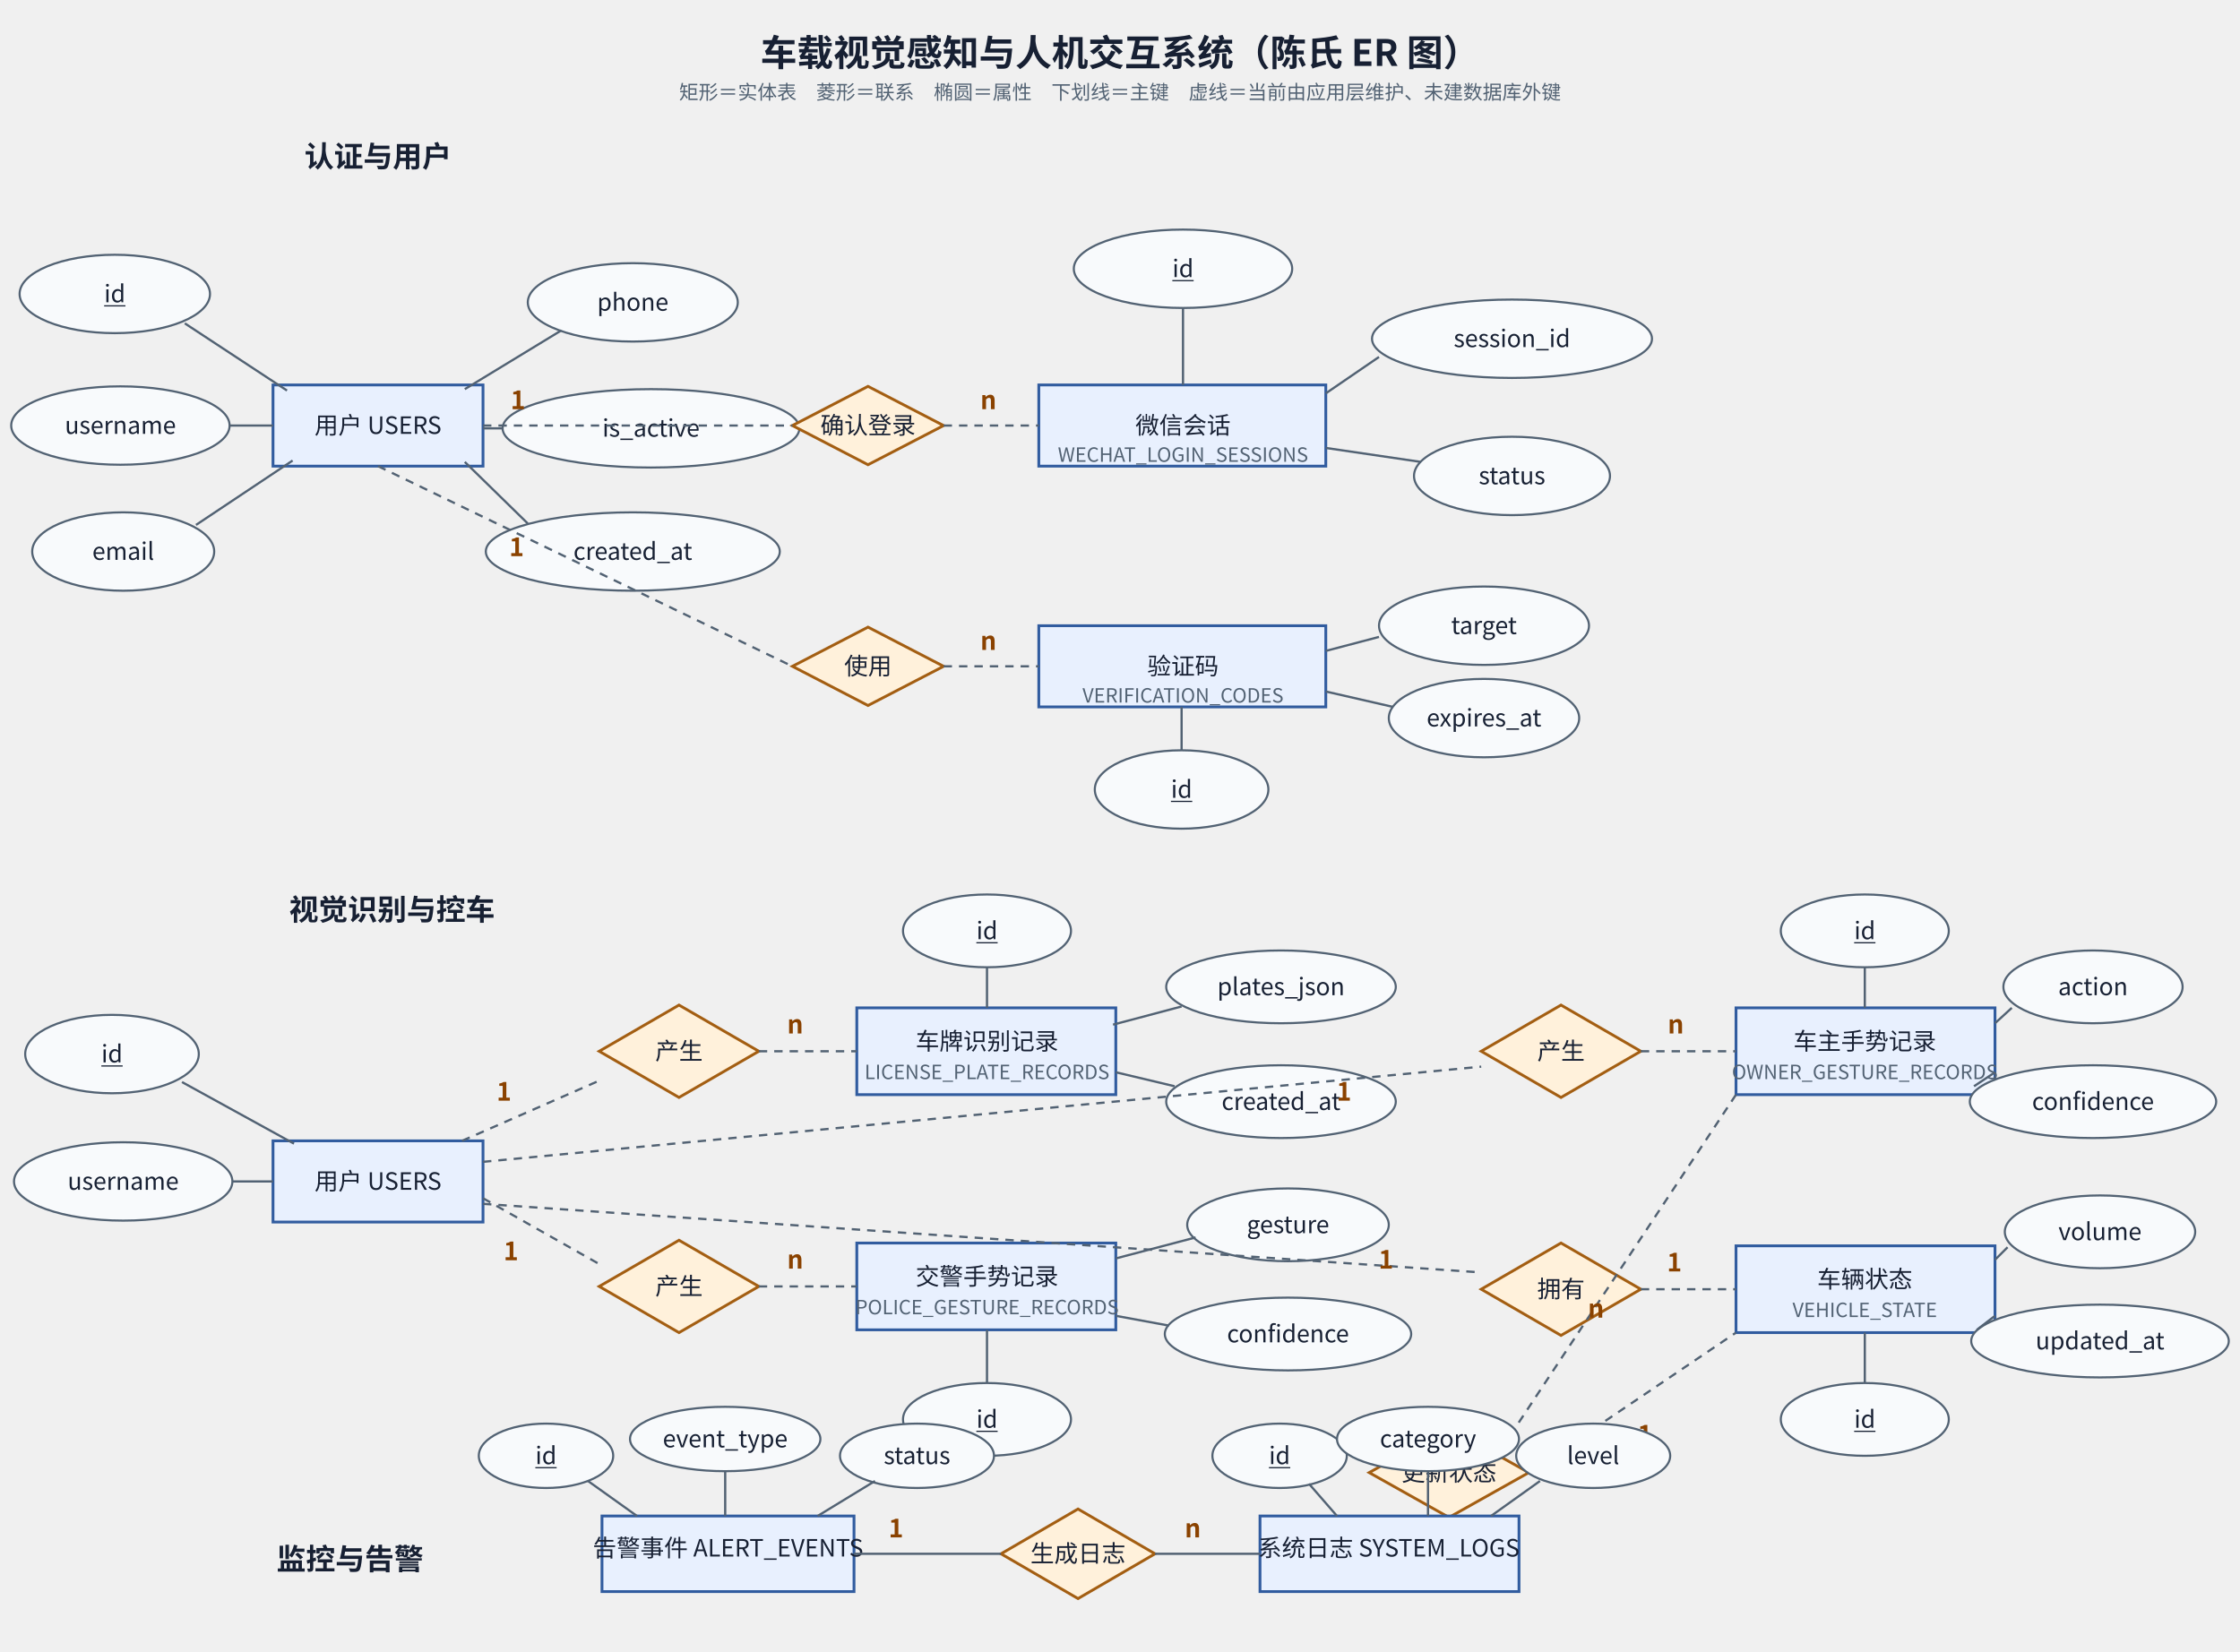
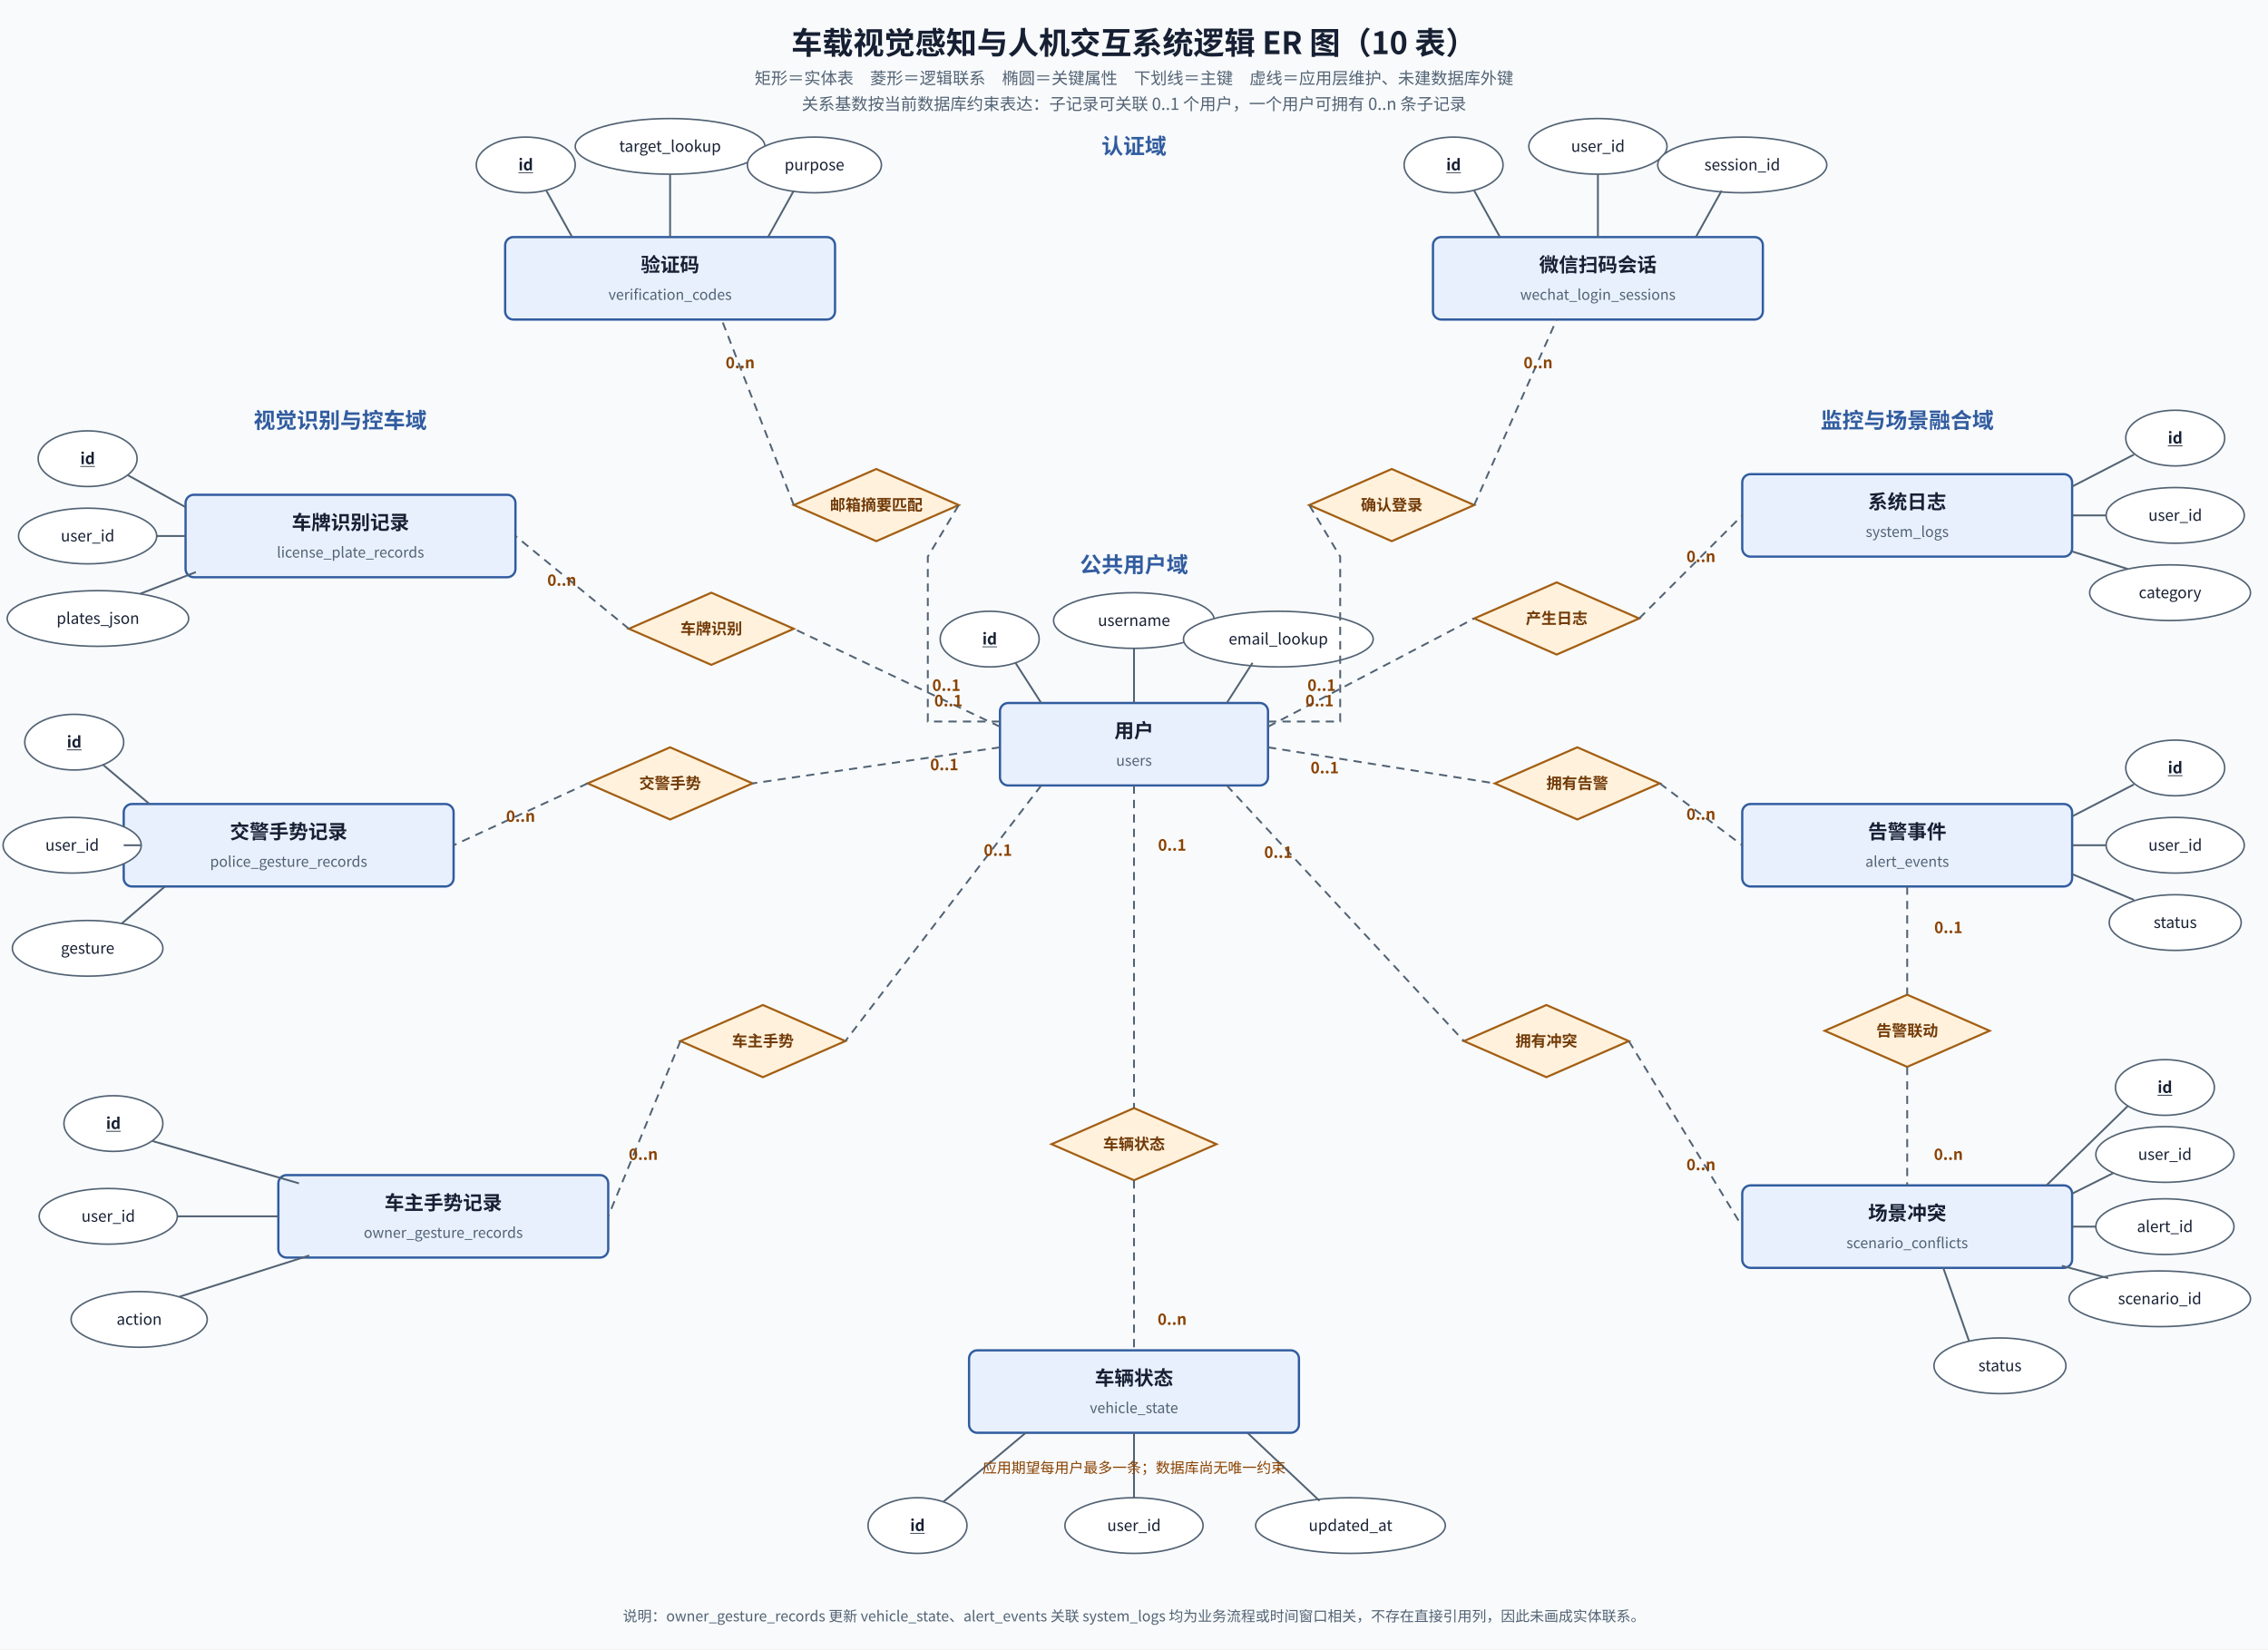
- <svg xmlns="http://www.w3.org/2000/svg" width="1600" height="1180" viewBox="0 0 1600 1180" role="img" aria-labelledby="title desc">
+ <svg xmlns="http://www.w3.org/2000/svg" width="2200" height="1600" viewBox="0 0 2200 1600" role="img" aria-labelledby="title desc" xml:lang="zh-CN">
  <style>
-     text { font-family: "Microsoft YaHei", "Noto Sans CJK SC", sans-serif; fill: #172033; font-size: 17px; text-anchor: middle; dominant-baseline: middle; }
-     .title { font-size: 26px; font-weight: 700; }
-     .section { font-size: 21px; font-weight: 700; }
-     .entity { fill: #e8f0fe; stroke: #315c9f; stroke-width: 2; }
+     text { font-family: "Microsoft YaHei", "Noto Sans CJK SC", sans-serif; fill: #172033; text-anchor: middle; dominant-baseline: middle; }
+     .background { fill: #f8fafc; }
+     .title { font-size: 30px; font-weight: 700; }
+     .subtitle { font-size: 16px; fill: #526273; }
+     .domain { font-size: 21px; font-weight: 700; fill: #315c9f; }
+     .entity { fill: #e8f0fe; stroke: #315c9f; stroke-width: 2.2; rx: 8; }
+     .entity-name { font-size: 19px; font-weight: 700; }
+     .entity-code { font-size: 14px; fill: #526273; }
    .relationship { fill: #fff1db; stroke: #a35e12; stroke-width: 2; }
-     .attribute { fill: #f8fafc; stroke: #526273; stroke-width: 1.5; }
-     .edge { stroke: #526273; stroke-width: 1.6; fill: none; }
-     .dashed { stroke-dasharray: 6 5; }
-     .cardinality { font-size: 18px; font-weight: 700; fill: #8a4200; }
+     .relationship-label { font-size: 15px; font-weight: 700; fill: #713a08; }
+     .attribute { fill: #ffffff; stroke: #526273; stroke-width: 1.5; }
+     .attribute-text { font-size: 15px; }
+     .edge { stroke: #526273; stroke-width: 1.8; fill: none; }
+     .logical { stroke-dasharray: 8 6; }
+     .cardinality { font-size: 15px; font-weight: 700; fill: #8a4200; }
    .note { font-size: 14px; fill: #526273; }
-     .key { text-decoration: underline; }
+     .warning-note { font-size: 14px; fill: #8a4200; }
+     .key { text-decoration: underline; font-weight: 700; }
  </style>
-   <text x="800" y="38" class="title">车载视觉感知与人机交互系统（陈氏 ER 图）</text>
-   <text x="800" y="66" class="note">矩形＝实体表　菱形＝联系　椭圆＝属性　下划线＝主键　虚线＝当前由应用层维护、未建数据库外键</text>
-   <text x="270" y="112" class="section">认证与用户</text>
-   <rect x="195" y="275" width="150" height="58" class="entity" />
-   <text x="270" y="304">用户 USERS</text>
-   <ellipse cx="82" cy="210" rx="68" ry="28" class="attribute" />
-   <text x="82" y="210" class="key">id</text>
-   <line x1="132" y1="231" x2="205" y2="279" class="edge" />
-   <ellipse cx="86" cy="304" rx="78" ry="28" class="attribute" />
-   <text x="86" y="304">username</text>
-   <line x1="164" y1="304" x2="195" y2="304" class="edge" />
-   <ellipse cx="88" cy="394" rx="65" ry="28" class="attribute" />
-   <text x="88" y="394">email</text>
-   <line x1="140" y1="375" x2="209" y2="329" class="edge" />
-   <ellipse cx="452" cy="216" rx="75" ry="28" class="attribute" />
-   <text x="452" y="216">phone</text>
-   <line x1="401" y1="236" x2="332" y2="278" class="edge" />
-   <ellipse cx="465" cy="306" rx="106" ry="28" class="attribute" />
-   <text x="465" y="306">is_active</text>
-   <line x1="359" y1="306" x2="345" y2="306" class="edge" />
-   <ellipse cx="452" cy="394" rx="105" ry="28" class="attribute" />
-   <text x="452" y="394">created_at</text>
-   <line x1="377" y1="374" x2="332" y2="330" class="edge" />
-   <polygon points="620,276 674,304 620,332 566,304" class="relationship" />
-   <text x="620" y="304">确认登录</text>
-   <line x1="345" y1="304" x2="566" y2="304" class="edge dashed" />
-   <text x="370" y="286" class="cardinality">1</text>
-   <rect x="742" y="275" width="205" height="58" class="entity" />
-   <text x="845" y="304">微信会话</text>
-   <text x="845" y="325" class="note">WECHAT_LOGIN_SESSIONS</text>
-   <line x1="674" y1="304" x2="742" y2="304" class="edge dashed" />
-   <text x="706" y="286" class="cardinality">n</text>
-   <ellipse cx="845" cy="192" rx="78" ry="28" class="attribute" />
-   <text x="845" y="192" class="key">id</text>
-   <line x1="845" y1="220" x2="845" y2="275" class="edge" />
-   <ellipse cx="1080" cy="242" rx="100" ry="28" class="attribute" />
-   <text x="1080" y="242">session_id</text>
-   <line x1="985" y1="255" x2="947" y2="281" class="edge" />
-   <ellipse cx="1080" cy="340" rx="70" ry="28" class="attribute" />
-   <text x="1080" y="340">status</text>
-   <line x1="1015" y1="330" x2="947" y2="320" class="edge" />
-   <polygon points="620,448 674,476 620,504 566,476" class="relationship" />
-   <text x="620" y="476">使用</text>
-   <line x1="270" y1="333" x2="566" y2="476" class="edge dashed" />
-   <text x="369" y="391" class="cardinality">1</text>
-   <rect x="742" y="447" width="205" height="58" class="entity" />
-   <text x="845" y="476">验证码</text>
-   <text x="845" y="497" class="note">VERIFICATION_CODES</text>
-   <line x1="674" y1="476" x2="742" y2="476" class="edge dashed" />
-   <text x="706" y="458" class="cardinality">n</text>
-   <ellipse cx="844" cy="564" rx="62" ry="28" class="attribute" />
-   <text x="844" y="564" class="key">id</text>
-   <line x1="844" y1="536" x2="844" y2="505" class="edge" />
-   <ellipse cx="1060" cy="447" rx="75" ry="28" class="attribute" />
-   <text x="1060" y="447">target</text>
-   <line x1="985" y1="455" x2="947" y2="465" class="edge" />
-   <ellipse cx="1060" cy="513" rx="68" ry="28" class="attribute" />
-   <text x="1060" y="513">expires_at</text>
-   <line x1="995" y1="505" x2="947" y2="494" class="edge" />
-   <text x="280" y="650" class="section">视觉识别与控车</text>
-   <rect x="195" y="815" width="150" height="58" class="entity" />
-   <text x="270" y="844">用户 USERS</text>
-   <ellipse cx="80" cy="753" rx="62" ry="28" class="attribute" />
-   <text x="80" y="753" class="key">id</text>
-   <line x1="130" y1="773" x2="210" y2="817" class="edge" />
-   <ellipse cx="88" cy="844" rx="78" ry="28" class="attribute" />
-   <text x="88" y="844">username</text>
-   <line x1="166" y1="844" x2="195" y2="844" class="edge" />
-   <polygon points="485,718 542,751 485,784 428,751" class="relationship" />
-   <text x="485" y="751">产生</text>
-   <line x1="330" y1="815" x2="428" y2="772" class="edge dashed" />
-   <text x="360" y="780" class="cardinality">1</text>
-   <rect x="612" y="720" width="185" height="62" class="entity" />
-   <text x="705" y="744">车牌识别记录</text>
-   <text x="705" y="766" class="note">LICENSE_PLATE_RECORDS</text>
-   <line x1="542" y1="751" x2="612" y2="751" class="edge dashed" />
-   <text x="568" y="732" class="cardinality">n</text>
-   <ellipse cx="705" cy="665" rx="60" ry="26" class="attribute" />
-   <text x="705" y="665" class="key">id</text>
-   <line x1="705" y1="691" x2="705" y2="720" class="edge" />
-   <ellipse cx="915" cy="705" rx="82" ry="26" class="attribute" />
-   <text x="915" y="705">plates_json</text>
-   <line x1="844" y1="719" x2="795" y2="732" class="edge" />
-   <ellipse cx="915" cy="787" rx="82" ry="26" class="attribute" />
-   <text x="915" y="787">created_at</text>
-   <line x1="839" y1="776" x2="797" y2="766" class="edge" />
-   <polygon points="485,886 542,919 485,952 428,919" class="relationship" />
-   <text x="485" y="919">产生</text>
-   <line x1="345" y1="856" x2="428" y2="903" class="edge dashed" />
-   <text x="365" y="894" class="cardinality">1</text>
-   <rect x="612" y="888" width="185" height="62" class="entity" />
-   <text x="705" y="912">交警手势记录</text>
-   <text x="705" y="934" class="note">POLICE_GESTURE_RECORDS</text>
-   <line x1="542" y1="919" x2="612" y2="919" class="edge dashed" />
-   <text x="568" y="900" class="cardinality">n</text>
-   <ellipse cx="705" cy="1014" rx="60" ry="26" class="attribute" />
-   <text x="705" y="1014" class="key">id</text>
-   <line x1="705" y1="988" x2="705" y2="950" class="edge" />
-   <ellipse cx="920" cy="875" rx="72" ry="26" class="attribute" />
-   <text x="920" y="875">gesture</text>
-   <line x1="854" y1="884" x2="797" y2="899" class="edge" />
-   <ellipse cx="920" cy="953" rx="88" ry="26" class="attribute" />
-   <text x="920" y="953">confidence</text>
-   <line x1="835" y1="947" x2="797" y2="940" class="edge" />
-   <polygon points="1115,718 1172,751 1115,784 1058,751" class="relationship" />
-   <text x="1115" y="751">产生</text>
-   <line x1="345" y1="830" x2="1058" y2="762" class="edge dashed" />
-   <text x="960" y="780" class="cardinality">1</text>
-   <rect x="1240" y="720" width="185" height="62" class="entity" />
-   <text x="1332" y="744">车主手势记录</text>
-   <text x="1332" y="766" class="note">OWNER_GESTURE_RECORDS</text>
-   <line x1="1172" y1="751" x2="1240" y2="751" class="edge dashed" />
-   <text x="1197" y="732" class="cardinality">n</text>
-   <ellipse cx="1332" cy="665" rx="60" ry="26" class="attribute" />
-   <text x="1332" y="665" class="key">id</text>
-   <line x1="1332" y1="691" x2="1332" y2="720" class="edge" />
-   <ellipse cx="1495" cy="705" rx="64" ry="26" class="attribute" />
-   <text x="1495" y="705">action</text>
-   <line x1="1437" y1="720" x2="1425" y2="731" class="edge" />
-   <ellipse cx="1495" cy="787" rx="88" ry="26" class="attribute" />
-   <text x="1495" y="787">confidence</text>
-   <line x1="1410" y1="776" x2="1425" y2="766" class="edge" />
-   <polygon points="1115,888 1172,921 1115,954 1058,921" class="relationship" />
-   <text x="1115" y="921">拥有</text>
-   <line x1="345" y1="860" x2="1058" y2="909" class="edge dashed" />
-   <text x="990" y="900" class="cardinality">1</text>
-   <rect x="1240" y="890" width="185" height="62" class="entity" />
-   <text x="1332" y="914">车辆状态</text>
-   <text x="1332" y="936" class="note">VEHICLE_STATE</text>
-   <line x1="1172" y1="921" x2="1240" y2="921" class="edge dashed" />
-   <text x="1196" y="902" class="cardinality">1</text>
-   <ellipse cx="1332" cy="1014" rx="60" ry="26" class="attribute" />
-   <text x="1332" y="1014" class="key">id</text>
-   <line x1="1332" y1="988" x2="1332" y2="952" class="edge" />
-   <ellipse cx="1500" cy="880" rx="68" ry="26" class="attribute" />
-   <text x="1500" y="880">volume</text>
-   <line x1="1434" y1="891" x2="1425" y2="900" class="edge" />
-   <ellipse cx="1500" cy="958" rx="92" ry="26" class="attribute" />
-   <text x="1500" y="958">updated_at</text>
-   <line x1="1412" y1="950" x2="1425" y2="940" class="edge" />
-   <polygon points="1035,1020 1092,1052 1035,1084 978,1052" class="relationship" />
-   <text x="1035" y="1052">更新状态</text>
-   <line x1="1240" y1="782" x2="1081" y2="1022" class="edge dashed" />
-   <text x="1140" y="935" class="cardinality">n</text>
-   <line x1="1092" y1="1052" x2="1240" y2="952" class="edge dashed" />
-   <text x="1175" y="1025" class="cardinality">1</text>
-   <text x="250" y="1114" class="section">监控与告警</text>
-   <rect x="430" y="1083" width="180" height="54" class="entity" />
-   <text x="520" y="1106">告警事件 ALERT_EVENTS</text>
-   <ellipse cx="390" cy="1040" rx="48" ry="23" class="attribute" />
-   <text x="390" y="1040" class="key">id</text>
-   <line x1="420" y1="1058" x2="455" y2="1083" class="edge" />
-   <ellipse cx="518" cy="1028" rx="68" ry="23" class="attribute" />
-   <text x="518" y="1028">event_type</text>
-   <line x1="518" y1="1051" x2="518" y2="1083" class="edge" />
-   <ellipse cx="655" cy="1040" rx="55" ry="23" class="attribute" />
-   <text x="655" y="1040">status</text>
-   <line x1="625" y1="1058" x2="584" y2="1083" class="edge" />
-   <polygon points="770,1078 825,1110 770,1142 715,1110" class="relationship" />
-   <text x="770" y="1110">生成日志</text>
-   <line x1="610" y1="1110" x2="715" y2="1110" class="edge" />
-   <text x="640" y="1092" class="cardinality">1</text>
-   <rect x="900" y="1083" width="185" height="54" class="entity" />
-   <text x="992" y="1106">系统日志 SYSTEM_LOGS</text>
-   <line x1="825" y1="1110" x2="900" y2="1110" class="edge" />
-   <text x="852" y="1092" class="cardinality">n</text>
-   <ellipse cx="914" cy="1040" rx="48" ry="23" class="attribute" />
-   <text x="914" y="1040" class="key">id</text>
-   <line x1="935" y1="1060" x2="955" y2="1083" class="edge" />
-   <ellipse cx="1020" cy="1028" rx="65" ry="23" class="attribute" />
-   <text x="1020" y="1028">category</text>
-   <line x1="1020" y1="1051" x2="1020" y2="1083" class="edge" />
-   <ellipse cx="1138" cy="1040" rx="55" ry="23" class="attribute" />
-   <text x="1138" y="1040">level</text>
-   <line x1="1100" y1="1058" x2="1065" y2="1083" class="edge" />
+   <rect width="2200" height="1600" class="background" />
+   <text x="1100" y="42" class="title">车载视觉感知与人机交互系统逻辑 ER 图（10 表）</text>
+   <text x="1100" y="76" class="subtitle">矩形＝实体表　菱形＝逻辑联系　椭圆＝关键属性　下划线＝主键　虚线＝应用层维护、未建数据库外键</text>
+   <text x="1100" y="101" class="subtitle">关系基数按当前数据库约束表达：子记录可关联 0..1 个用户，一个用户可拥有 0..n 条子记录</text>
+   <text x="1100" y="142" class="domain">认证域</text>
+   <text x="330" y="408" class="domain">视觉识别与控车域</text>
+   <text x="1850" y="408" class="domain">监控与场景融合域</text>
+   <text x="1100" y="548" class="domain">公共用户域</text>
+   <rect x="490" y="230" width="320" height="80" class="entity" />
+   <text x="650" y="257" class="entity-name">验证码</text>
+   <text x="650" y="286" class="entity-code">verification_codes</text>
+   <ellipse cx="510" cy="160" rx="48" ry="27" class="attribute" />
+   <text x="510" y="160" class="attribute-text key">id</text>
+   <line x1="530" y1="185" x2="555" y2="230" class="edge" />
+   <ellipse cx="650" cy="142" rx="92" ry="27" class="attribute" />
+   <text x="650" y="142" class="attribute-text">target_lookup</text>
+   <line x1="650" y1="169" x2="650" y2="230" class="edge" />
+   <ellipse cx="790" cy="160" rx="65" ry="27" class="attribute" />
+   <text x="790" y="160" class="attribute-text">purpose</text>
+   <line x1="770" y1="185" x2="745" y2="230" class="edge" />
+   <rect x="1390" y="230" width="320" height="80" class="entity" />
+   <text x="1550" y="257" class="entity-name">微信扫码会话</text>
+   <text x="1550" y="286" class="entity-code">wechat_login_sessions</text>
+   <ellipse cx="1410" cy="160" rx="48" ry="27" class="attribute" />
+   <text x="1410" y="160" class="attribute-text key">id</text>
+   <line x1="1430" y1="185" x2="1455" y2="230" class="edge" />
+   <ellipse cx="1550" cy="142" rx="67" ry="27" class="attribute" />
+   <text x="1550" y="142" class="attribute-text">user_id</text>
+   <line x1="1550" y1="169" x2="1550" y2="230" class="edge" />
+   <ellipse cx="1690" cy="160" rx="82" ry="27" class="attribute" />
+   <text x="1690" y="160" class="attribute-text">session_id</text>
+   <line x1="1670" y1="185" x2="1645" y2="230" class="edge" />
+   <rect x="970" y="682" width="260" height="80" class="entity" />
+   <text x="1100" y="709" class="entity-name">用户</text>
+   <text x="1100" y="738" class="entity-code">users</text>
+   <ellipse cx="960" cy="620" rx="48" ry="27" class="attribute" />
+   <text x="960" y="620" class="attribute-text key">id</text>
+   <line x1="985" y1="643" x2="1010" y2="682" class="edge" />
+   <ellipse cx="1100" cy="602" rx="78" ry="27" class="attribute" />
+   <text x="1100" y="602" class="attribute-text">username</text>
+   <line x1="1100" y1="629" x2="1100" y2="682" class="edge" />
+   <ellipse cx="1240" cy="620" rx="92" ry="27" class="attribute" />
+   <text x="1240" y="620" class="attribute-text">email_lookup</text>
+   <line x1="1215" y1="643" x2="1190" y2="682" class="edge" />
+   <rect x="180" y="480" width="320" height="80" class="entity" />
+   <text x="340" y="507" class="entity-name">车牌识别记录</text>
+   <text x="340" y="536" class="entity-code">license_plate_records</text>
+   <ellipse cx="85" cy="445" rx="48" ry="27" class="attribute" />
+   <text x="85" y="445" class="attribute-text key">id</text>
+   <line x1="124" y1="461" x2="180" y2="492" class="edge" />
+   <ellipse cx="85" cy="520" rx="67" ry="27" class="attribute" />
+   <text x="85" y="520" class="attribute-text">user_id</text>
+   <line x1="152" y1="520" x2="180" y2="520" class="edge" />
+   <ellipse cx="95" cy="600" rx="88" ry="27" class="attribute" />
+   <text x="95" y="600" class="attribute-text">plates_json</text>
+   <line x1="136" y1="576" x2="190" y2="555" class="edge" />
+   <rect x="120" y="780" width="320" height="80" class="entity" />
+   <text x="280" y="807" class="entity-name">交警手势记录</text>
+   <text x="280" y="836" class="entity-code">police_gesture_records</text>
+   <ellipse cx="72" cy="720" rx="48" ry="27" class="attribute" />
+   <text x="72" y="720" class="attribute-text key">id</text>
+   <line x1="100" y1="742" x2="145" y2="780" class="edge" />
+   <ellipse cx="70" cy="820" rx="67" ry="27" class="attribute" />
+   <text x="70" y="820" class="attribute-text">user_id</text>
+   <line x1="137" y1="820" x2="120" y2="820" class="edge" />
+   <ellipse cx="85" cy="920" rx="73" ry="27" class="attribute" />
+   <text x="85" y="920" class="attribute-text">gesture</text>
+   <line x1="118" y1="896" x2="160" y2="860" class="edge" />
+   <rect x="270" y="1140" width="320" height="80" class="entity" />
+   <text x="430" y="1167" class="entity-name">车主手势记录</text>
+   <text x="430" y="1196" class="entity-code">owner_gesture_records</text>
+   <ellipse cx="110" cy="1090" rx="48" ry="27" class="attribute" />
+   <text x="110" y="1090" class="attribute-text key">id</text>
+   <line x1="148" y1="1107" x2="290" y2="1148" class="edge" />
+   <ellipse cx="105" cy="1180" rx="67" ry="27" class="attribute" />
+   <text x="105" y="1180" class="attribute-text">user_id</text>
+   <line x1="172" y1="1180" x2="270" y2="1180" class="edge" />
+   <ellipse cx="135" cy="1280" rx="66" ry="27" class="attribute" />
+   <text x="135" y="1280" class="attribute-text">action</text>
+   <line x1="174" y1="1258" x2="300" y2="1218" class="edge" />
+   <rect x="940" y="1310" width="320" height="80" class="entity" />
+   <text x="1100" y="1337" class="entity-name">车辆状态</text>
+   <text x="1100" y="1366" class="entity-code">vehicle_state</text>
+   <ellipse cx="890" cy="1480" rx="48" ry="27" class="attribute" />
+   <text x="890" y="1480" class="attribute-text key">id</text>
+   <line x1="915" y1="1457" x2="995" y2="1390" class="edge" />
+   <ellipse cx="1100" cy="1480" rx="67" ry="27" class="attribute" />
+   <text x="1100" y="1480" class="attribute-text">user_id</text>
+   <line x1="1100" y1="1453" x2="1100" y2="1390" class="edge" />
+   <ellipse cx="1310" cy="1480" rx="92" ry="27" class="attribute" />
+   <text x="1310" y="1480" class="attribute-text">updated_at</text>
+   <line x1="1280" y1="1456" x2="1210" y2="1390" class="edge" />
+   <text x="1100" y="1424" class="warning-note">应用期望每用户最多一条；数据库尚无唯一约束</text>
+   <rect x="1690" y="460" width="320" height="80" class="entity" />
+   <text x="1850" y="487" class="entity-name">系统日志</text>
+   <text x="1850" y="516" class="entity-code">system_logs</text>
+   <ellipse cx="2110" cy="425" rx="48" ry="27" class="attribute" />
+   <text x="2110" y="425" class="attribute-text key">id</text>
+   <line x1="2070" y1="441" x2="2010" y2="472" class="edge" />
+   <ellipse cx="2110" cy="500" rx="67" ry="27" class="attribute" />
+   <text x="2110" y="500" class="attribute-text">user_id</text>
+   <line x1="2043" y1="500" x2="2010" y2="500" class="edge" />
+   <ellipse cx="2105" cy="575" rx="78" ry="27" class="attribute" />
+   <text x="2105" y="575" class="attribute-text">category</text>
+   <line x1="2064" y1="552" x2="2010" y2="535" class="edge" />
+   <rect x="1690" y="780" width="320" height="80" class="entity" />
+   <text x="1850" y="807" class="entity-name">告警事件</text>
+   <text x="1850" y="836" class="entity-code">alert_events</text>
+   <ellipse cx="2110" cy="745" rx="48" ry="27" class="attribute" />
+   <text x="2110" y="745" class="attribute-text key">id</text>
+   <line x1="2070" y1="761" x2="2010" y2="792" class="edge" />
+   <ellipse cx="2110" cy="820" rx="67" ry="27" class="attribute" />
+   <text x="2110" y="820" class="attribute-text">user_id</text>
+   <line x1="2043" y1="820" x2="2010" y2="820" class="edge" />
+   <ellipse cx="2110" cy="895" rx="64" ry="27" class="attribute" />
+   <text x="2110" y="895" class="attribute-text">status</text>
+   <line x1="2070" y1="873" x2="2010" y2="848" class="edge" />
+   <rect x="1690" y="1150" width="320" height="80" class="entity" />
+   <text x="1850" y="1177" class="entity-name">场景冲突</text>
+   <text x="1850" y="1206" class="entity-code">scenario_conflicts</text>
+   <ellipse cx="2100" cy="1055" rx="48" ry="27" class="attribute" />
+   <text x="2100" y="1055" class="attribute-text key">id</text>
+   <line x1="2064" y1="1073" x2="1985" y2="1150" class="edge" />
+   <ellipse cx="2100" cy="1120" rx="67" ry="27" class="attribute" />
+   <text x="2100" y="1120" class="attribute-text">user_id</text>
+   <line x1="2050" y1="1138" x2="2010" y2="1158" class="edge" />
+   <ellipse cx="2100" cy="1190" rx="67" ry="27" class="attribute" />
+   <text x="2100" y="1190" class="attribute-text">alert_id</text>
+   <line x1="2033" y1="1190" x2="2010" y2="1190" class="edge" />
+   <ellipse cx="2095" cy="1260" rx="88" ry="27" class="attribute" />
+   <text x="2095" y="1260" class="attribute-text">scenario_id</text>
+   <line x1="2045" y1="1240" x2="2000" y2="1228" class="edge" />
+   <ellipse cx="1940" cy="1325" rx="64" ry="27" class="attribute" />
+   <text x="1940" y="1325" class="attribute-text">status</text>
+   <line x1="1910" y1="1301" x2="1885" y2="1230" class="edge" />
+   <polygon points="850,455 930,490 850,525 770,490" class="relationship" />
+   <text x="850" y="490" class="relationship-label">邮箱摘要匹配</text>
+   <path d="M970 700 H900 V540 L930 490" class="edge logical" />
+   <line x1="770" y1="490" x2="700" y2="310" class="edge logical" />
+   <text x="918" y="665" class="cardinality">0..1</text>
+   <text x="718" y="352" class="cardinality">0..n</text>
+   <polygon points="1350,455 1430,490 1350,525 1270,490" class="relationship" />
+   <text x="1350" y="490" class="relationship-label">确认登录</text>
+   <path d="M1230 700 H1300 V540 L1270 490" class="edge logical" />
+   <line x1="1430" y1="490" x2="1510" y2="310" class="edge logical" />
+   <text x="1282" y="665" class="cardinality">0..1</text>
+   <text x="1492" y="352" class="cardinality">0..n</text>
+   <polygon points="690,575 770,610 690,645 610,610" class="relationship" />
+   <text x="690" y="610" class="relationship-label">车牌识别</text>
+   <line x1="970" y1="705" x2="770" y2="610" class="edge logical" />
+   <line x1="610" y1="610" x2="500" y2="520" class="edge logical" />
+   <text x="920" y="680" class="cardinality">0..1</text>
+   <text x="545" y="563" class="cardinality">0..n</text>
+   <polygon points="650,725 730,760 650,795 570,760" class="relationship" />
+   <text x="650" y="760" class="relationship-label">交警手势</text>
+   <line x1="970" y1="725" x2="730" y2="760" class="edge logical" />
+   <line x1="570" y1="760" x2="440" y2="820" class="edge logical" />
+   <text x="916" y="742" class="cardinality">0..1</text>
+   <text x="505" y="792" class="cardinality">0..n</text>
+   <polygon points="740,975 820,1010 740,1045 660,1010" class="relationship" />
+   <text x="740" y="1010" class="relationship-label">车主手势</text>
+   <line x1="1010" y1="762" x2="820" y2="1010" class="edge logical" />
+   <line x1="660" y1="1010" x2="590" y2="1180" class="edge logical" />
+   <text x="968" y="825" class="cardinality">0..1</text>
+   <text x="624" y="1120" class="cardinality">0..n</text>
+   <polygon points="1100,1075 1180,1110 1100,1145 1020,1110" class="relationship" />
+   <text x="1100" y="1110" class="relationship-label">车辆状态</text>
+   <line x1="1100" y1="762" x2="1100" y2="1075" class="edge logical" />
+   <line x1="1100" y1="1145" x2="1100" y2="1310" class="edge logical" />
+   <text x="1137" y="820" class="cardinality">0..1</text>
+   <text x="1137" y="1280" class="cardinality">0..n</text>
+   <polygon points="1510,565 1590,600 1510,635 1430,600" class="relationship" />
+   <text x="1510" y="600" class="relationship-label">产生日志</text>
+   <line x1="1230" y1="705" x2="1430" y2="600" class="edge logical" />
+   <line x1="1590" y1="600" x2="1690" y2="500" class="edge logical" />
+   <text x="1280" y="680" class="cardinality">0..1</text>
+   <text x="1650" y="540" class="cardinality">0..n</text>
+   <polygon points="1530,725 1610,760 1530,795 1450,760" class="relationship" />
+   <text x="1530" y="760" class="relationship-label">拥有告警</text>
+   <line x1="1230" y1="725" x2="1450" y2="760" class="edge logical" />
+   <line x1="1610" y1="760" x2="1690" y2="820" class="edge logical" />
+   <text x="1285" y="745" class="cardinality">0..1</text>
+   <text x="1650" y="790" class="cardinality">0..n</text>
+   <polygon points="1500,975 1580,1010 1500,1045 1420,1010" class="relationship" />
+   <text x="1500" y="1010" class="relationship-label">拥有冲突</text>
+   <line x1="1190" y1="762" x2="1420" y2="1010" class="edge logical" />
+   <line x1="1580" y1="1010" x2="1690" y2="1190" class="edge logical" />
+   <text x="1240" y="827" class="cardinality">0..1</text>
+   <text x="1650" y="1130" class="cardinality">0..n</text>
+   <polygon points="1850,965 1930,1000 1850,1035 1770,1000" class="relationship" />
+   <text x="1850" y="1000" class="relationship-label">告警联动</text>
+   <line x1="1850" y1="860" x2="1850" y2="965" class="edge logical" />
+   <line x1="1850" y1="1035" x2="1850" y2="1150" class="edge logical" />
+   <text x="1890" y="900" class="cardinality">0..1</text>
+   <text x="1890" y="1120" class="cardinality">0..n</text>
+   <text x="1100" y="1568" class="note">说明：owner_gesture_records 更新 vehicle_state、alert_events 关联 system_logs 均为业务流程或时间窗口相关，不存在直接引用列，因此未画成实体联系。</text>
</svg>
